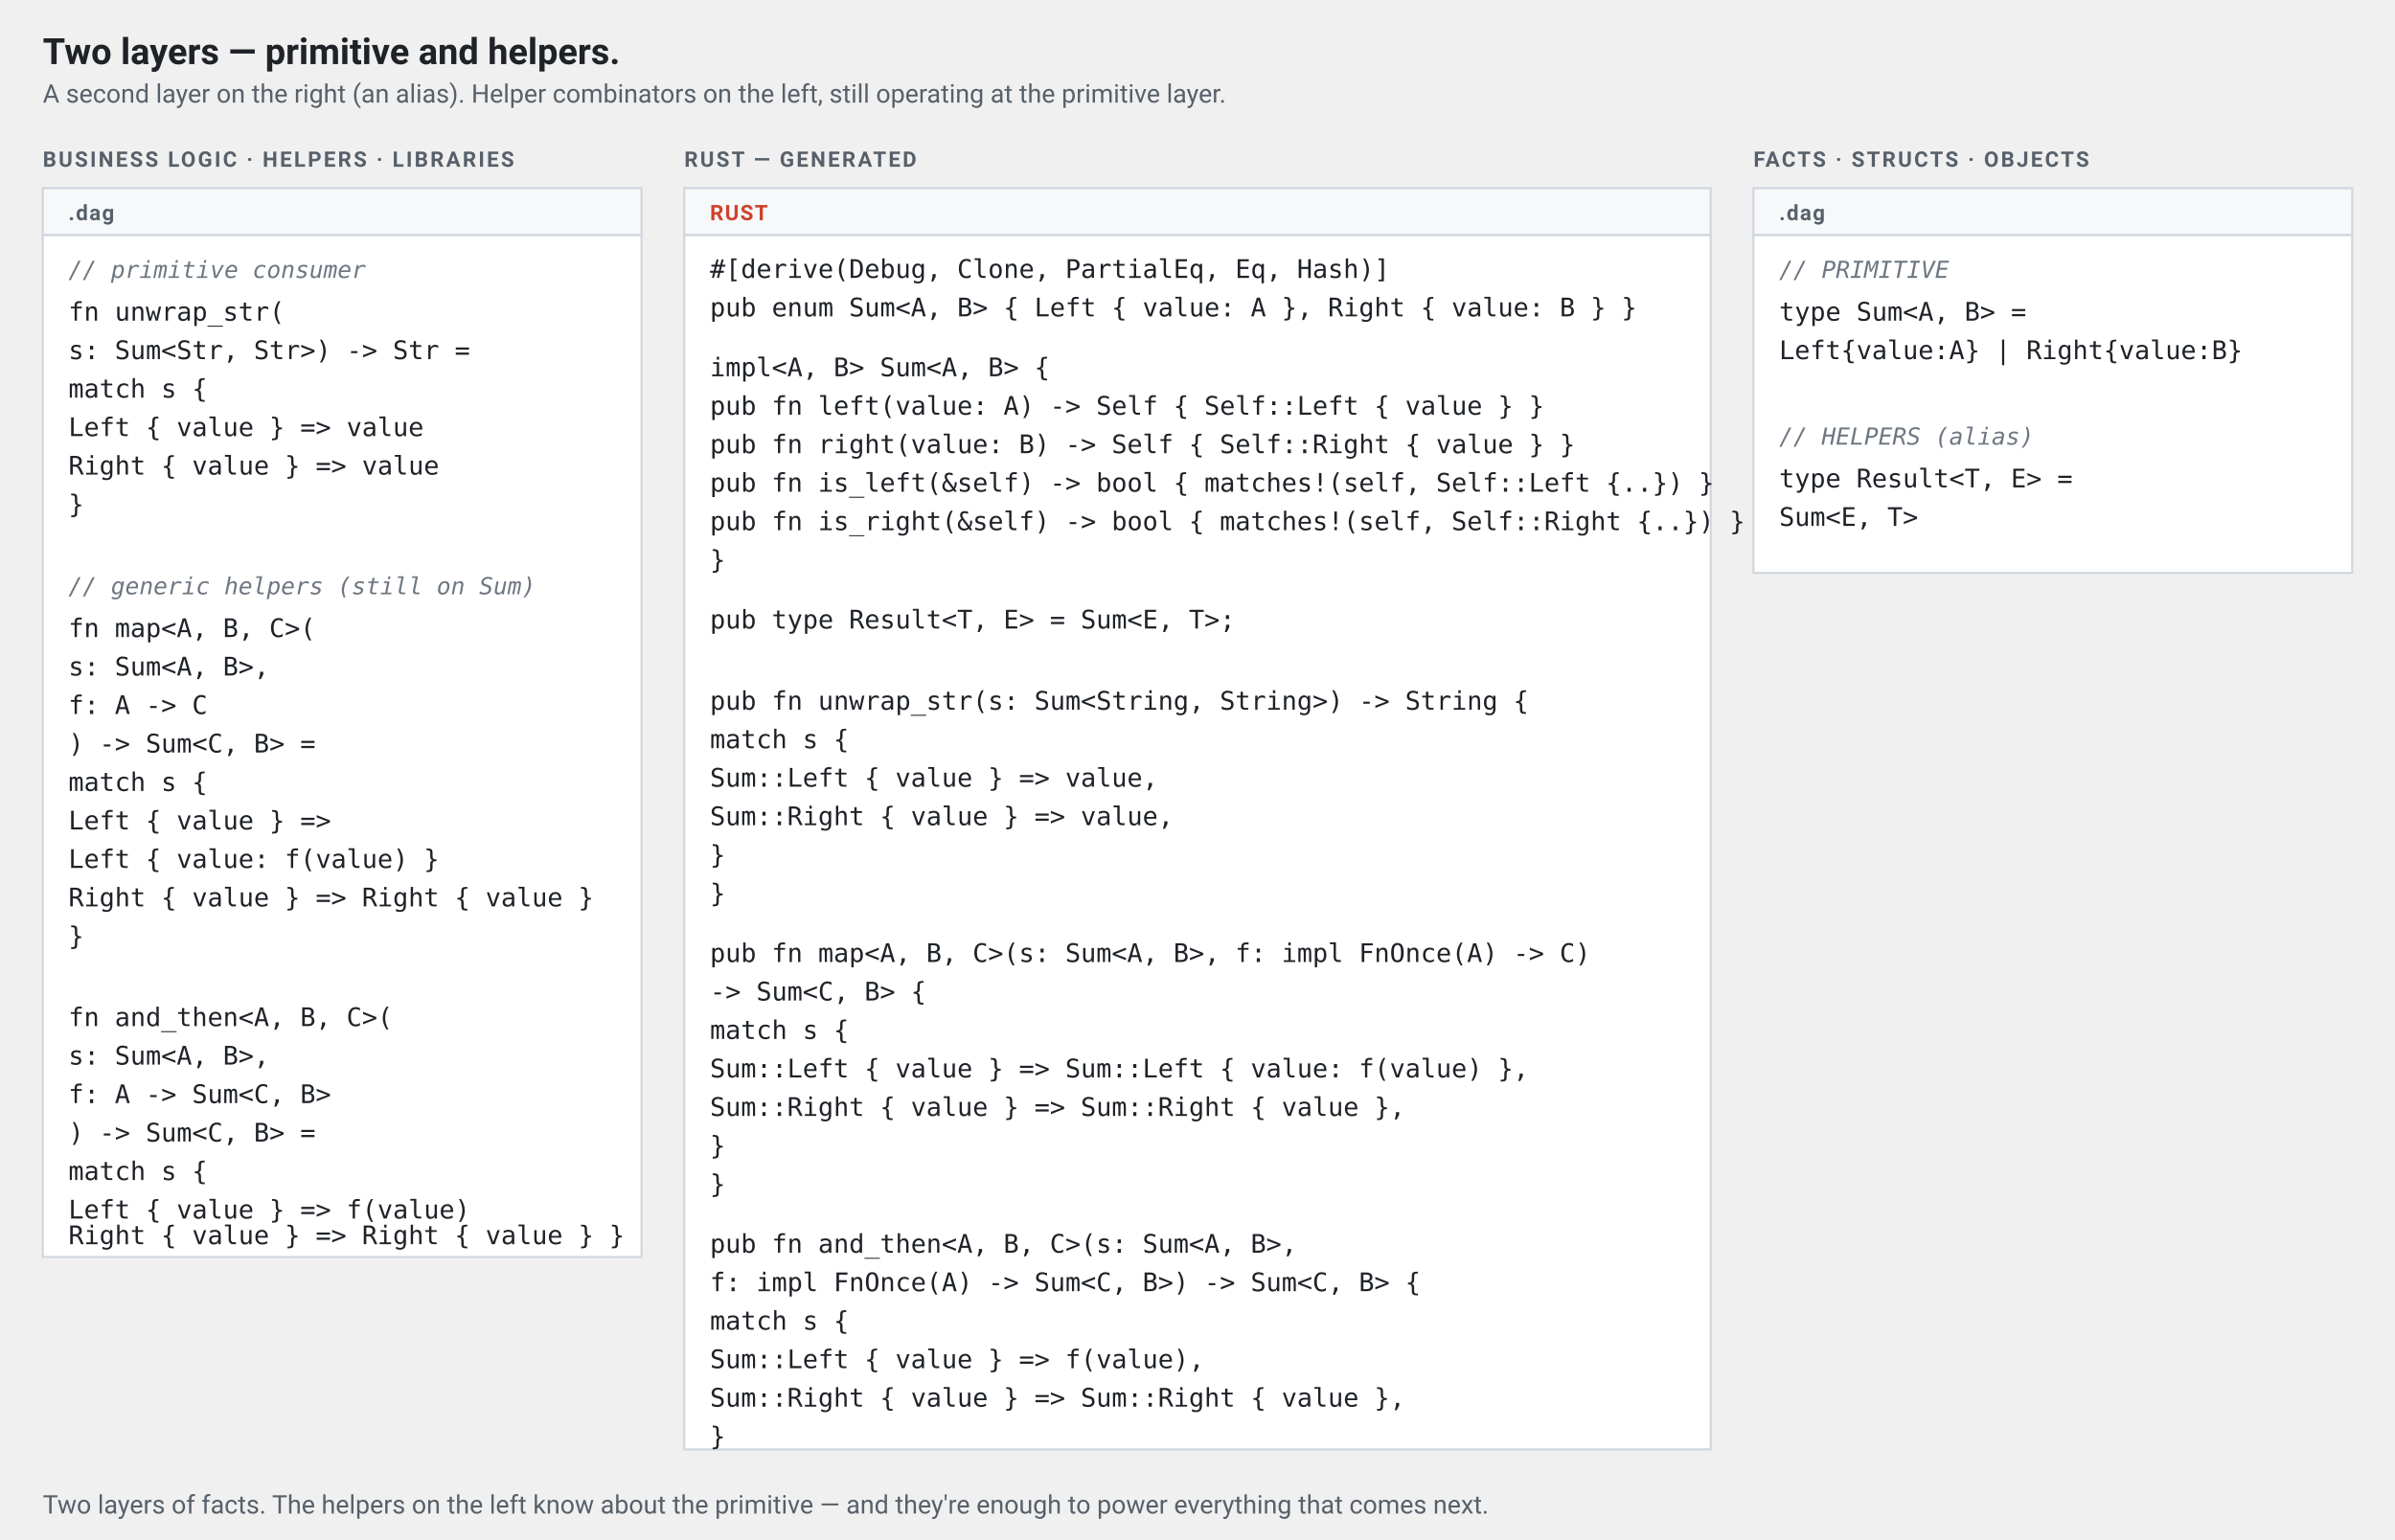
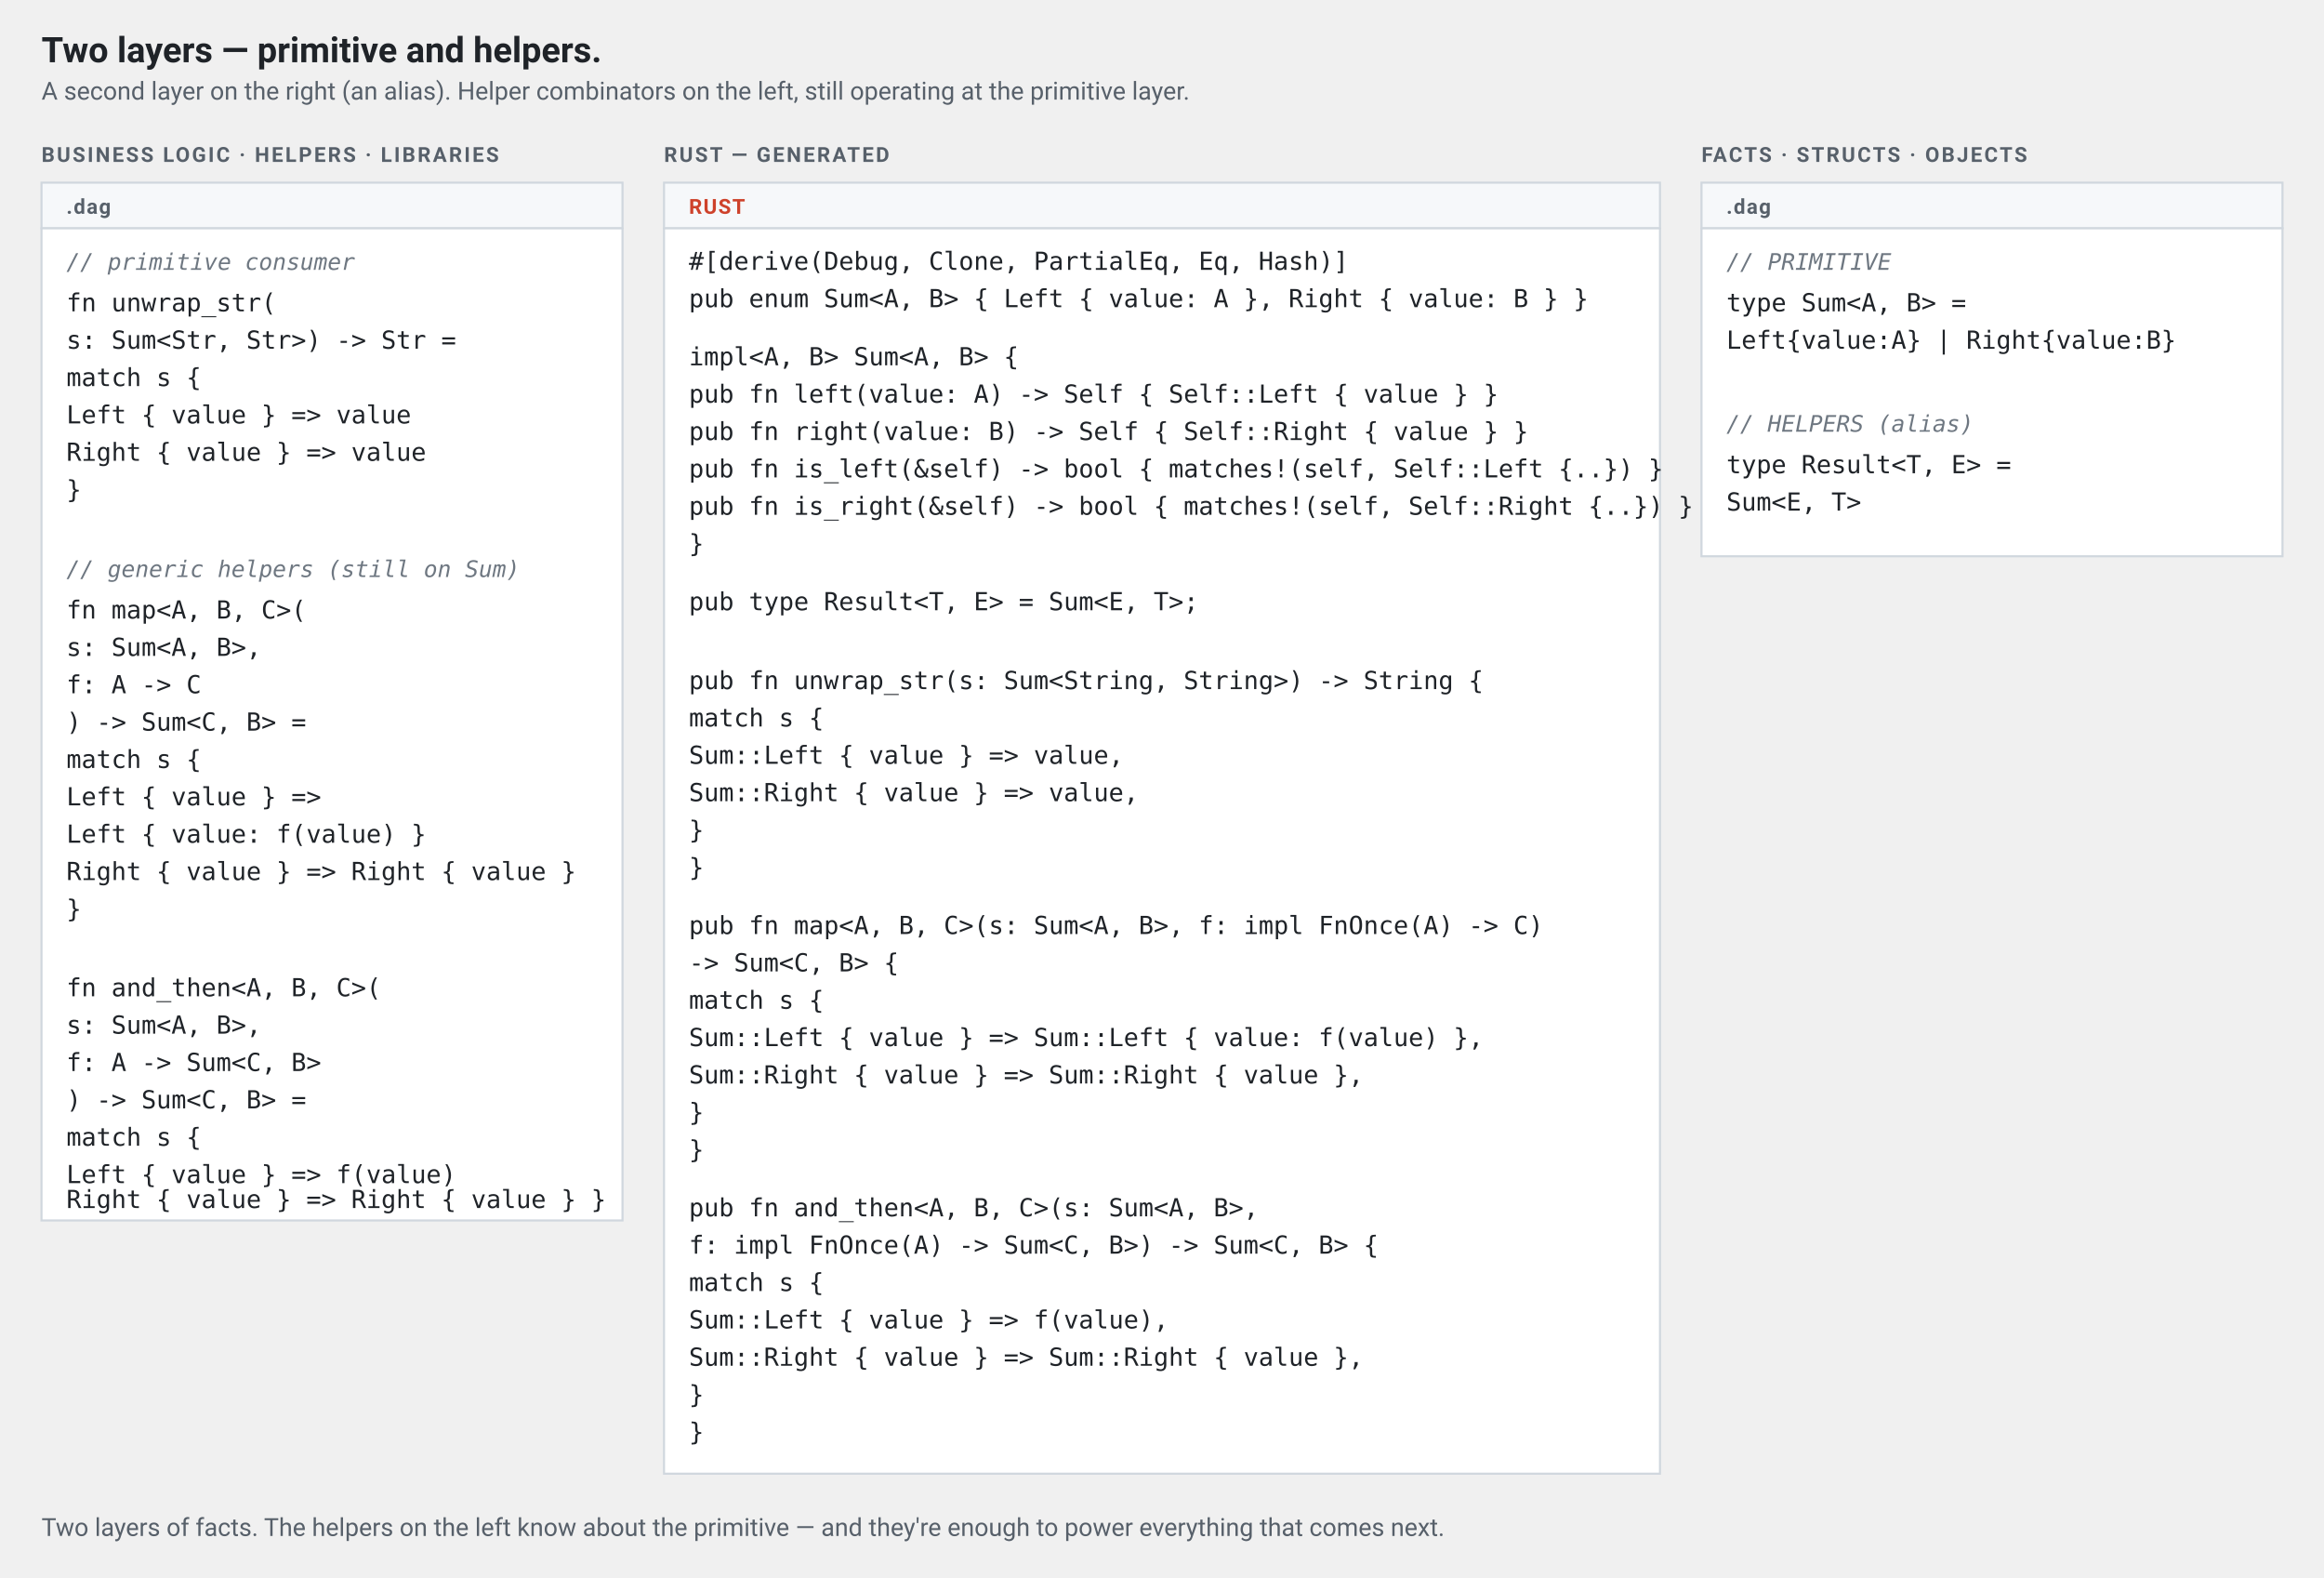
- <svg xmlns="http://www.w3.org/2000/svg" viewBox="0 0 1120 720" font-family="-apple-system, BlinkMacSystemFont, 'Segoe UI', Roboto, sans-serif">
+ <svg xmlns="http://www.w3.org/2000/svg" viewBox="0 0 1120 760" font-family="-apple-system, BlinkMacSystemFont, 'Segoe UI', Roboto, sans-serif">
  <defs>
    <style>
      .title { font-size: 17px; font-weight: 600; fill: #1f2328; }
      .sub { font-size: 12px; fill: #57606a; }
      .col-label { font-size: 10px; font-weight: 700; fill: #57606a; letter-spacing: 0.10em; }
      .badge { font-size: 10px; font-weight: 700; letter-spacing: 0.06em; }
      .badge-rust { fill: #ce422b; }
      .badge-dag  { fill: #57606a; }
      .code   { font-family: ui-monospace, 'SF Mono', Menlo, Consolas, monospace; font-size: 12px; fill: #1f2328; }
      .layer  { font-family: ui-monospace, 'SF Mono', Menlo, Consolas, monospace; font-size: 11px; font-style: italic; fill: #6e7781; }
      .card { fill: #ffffff; stroke: #d0d7de; stroke-width: 1; }
      .card-header { fill: #f6f8fa; stroke: #d0d7de; stroke-width: 1; }
    </style>
  </defs>
  <text x="20" y="30" class="title">Two layers — primitive and helpers.</text>
  <text x="20" y="48" class="sub">A second layer on the right (an alias). Helper combinators on the left, still operating at the primitive layer.</text>
  <text x="20" y="78" class="col-label">BUSINESS LOGIC · HELPERS · LIBRARIES</text>
  <text x="320" y="78" class="col-label">RUST — GENERATED</text>
  <text x="820" y="78" class="col-label">FACTS · STRUCTS · OBJECTS</text>
  <rect x="20" y="88" width="280" height="22" class="card-header" />
  <text x="32" y="103" class="badge badge-dag">.dag</text>
  <rect x="20" y="110" width="280" height="478" class="card" />
  <text x="32" y="130" class="layer">// primitive consumer</text>
  <text x="32" y="150" class="code">fn unwrap_str(</text>
  <text x="32" y="168" class="code">    s: Sum&lt;Str, Str&gt;) -&gt; Str =</text>
  <text x="32" y="186" class="code">  match s {</text>
  <text x="32" y="204" class="code">    Left  { value } =&gt; value</text>
  <text x="32" y="222" class="code">    Right { value } =&gt; value</text>
  <text x="32" y="240" class="code">  }</text>
  <text x="32" y="278" class="layer">// generic helpers (still on Sum)</text>
  <text x="32" y="298" class="code">fn map&lt;A, B, C&gt;(</text>
  <text x="32" y="316" class="code">    s: Sum&lt;A, B&gt;,</text>
  <text x="32" y="334" class="code">    f: A -&gt; C</text>
  <text x="32" y="352" class="code">) -&gt; Sum&lt;C, B&gt; =</text>
  <text x="32" y="370" class="code">  match s {</text>
  <text x="32" y="388" class="code">    Left  { value } =&gt;</text>
  <text x="32" y="406" class="code">      Left { value: f(value) }</text>
  <text x="32" y="424" class="code">    Right { value } =&gt; Right { value }</text>
  <text x="32" y="442" class="code">  }</text>
  <text x="32" y="480" class="code">fn and_then&lt;A, B, C&gt;(</text>
  <text x="32" y="498" class="code">    s: Sum&lt;A, B&gt;,</text>
  <text x="32" y="516" class="code">    f: A -&gt; Sum&lt;C, B&gt;</text>
  <text x="32" y="534" class="code">) -&gt; Sum&lt;C, B&gt; =</text>
  <text x="32" y="552" class="code">  match s {</text>
  <text x="32" y="570" class="code">    Left  { value } =&gt; f(value)</text>
  <text x="32" y="582" class="code">    Right { value } =&gt; Right { value } }</text>
  <rect x="320" y="88" width="480" height="22" class="card-header" />
  <text x="332" y="103" class="badge badge-rust">RUST</text>
-   <rect x="320" y="110" width="480" height="568" class="card" />
+   <rect x="320" y="110" width="480" height="600" class="card" />
  <text x="332" y="130" class="code">#[derive(Debug, Clone, PartialEq, Eq, Hash)]</text>
  <text x="332" y="148" class="code">pub enum Sum&lt;A, B&gt; { Left { value: A }, Right { value: B } }</text>
  <text x="332" y="176" class="code">impl&lt;A, B&gt; Sum&lt;A, B&gt; {</text>
  <text x="332" y="194" class="code">    pub fn left(value: A)  -&gt; Self { Self::Left  { value } }</text>
  <text x="332" y="212" class="code">    pub fn right(value: B) -&gt; Self { Self::Right { value } }</text>
  <text x="332" y="230" class="code">    pub fn is_left(&amp;self)  -&gt; bool { matches!(self, Self::Left  {..}) }</text>
  <text x="332" y="248" class="code">    pub fn is_right(&amp;self) -&gt; bool { matches!(self, Self::Right {..}) }</text>
  <text x="332" y="266" class="code">}</text>
  <text x="332" y="294" class="code">pub type Result&lt;T, E&gt; = Sum&lt;E, T&gt;;</text>
  <text x="332" y="332" class="code">pub fn unwrap_str(s: Sum&lt;String, String&gt;) -&gt; String {</text>
  <text x="332" y="350" class="code">    match s {</text>
  <text x="332" y="368" class="code">        Sum::Left  { value } =&gt; value,</text>
  <text x="332" y="386" class="code">        Sum::Right { value } =&gt; value,</text>
  <text x="332" y="404" class="code">    }</text>
  <text x="332" y="422" class="code">}</text>
  <text x="332" y="450" class="code">pub fn map&lt;A, B, C&gt;(s: Sum&lt;A, B&gt;, f: impl FnOnce(A) -&gt; C)</text>
  <text x="332" y="468" class="code">    -&gt; Sum&lt;C, B&gt; {</text>
  <text x="332" y="486" class="code">    match s {</text>
  <text x="332" y="504" class="code">        Sum::Left  { value } =&gt; Sum::Left  { value: f(value) },</text>
  <text x="332" y="522" class="code">        Sum::Right { value } =&gt; Sum::Right { value },</text>
  <text x="332" y="540" class="code">    }</text>
  <text x="332" y="558" class="code">}</text>
  <text x="332" y="586" class="code">pub fn and_then&lt;A, B, C&gt;(s: Sum&lt;A, B&gt;,</text>
  <text x="332" y="604" class="code">    f: impl FnOnce(A) -&gt; Sum&lt;C, B&gt;) -&gt; Sum&lt;C, B&gt; {</text>
  <text x="332" y="622" class="code">    match s {</text>
  <text x="332" y="640" class="code">        Sum::Left  { value } =&gt; f(value),</text>
  <text x="332" y="658" class="code">        Sum::Right { value } =&gt; Sum::Right { value },</text>
  <text x="332" y="676" class="code">    }</text>
+   <text x="332" y="694" class="code">}</text>
  <rect x="820" y="88" width="280" height="22" class="card-header" />
  <text x="832" y="103" class="badge badge-dag">.dag</text>
  <rect x="820" y="110" width="280" height="158" class="card" />
  <text x="832" y="130" class="layer">// PRIMITIVE</text>
  <text x="832" y="150" class="code">type Sum&lt;A, B&gt; =</text>
  <text x="832" y="168" class="code">  Left{value:A} | Right{value:B}</text>
  <text x="832" y="208" class="layer">// HELPERS (alias)</text>
  <text x="832" y="228" class="code">type Result&lt;T, E&gt; =</text>
  <text x="832" y="246" class="code">  Sum&lt;E, T&gt;</text>
-   <text x="20" y="708" class="sub">Two layers of facts. The helpers on the left know about the primitive — and they're enough to power everything that comes next.</text>
+   <text x="20" y="740" class="sub">Two layers of facts. The helpers on the left know about the primitive — and they're enough to power everything that comes next.</text>
</svg>
